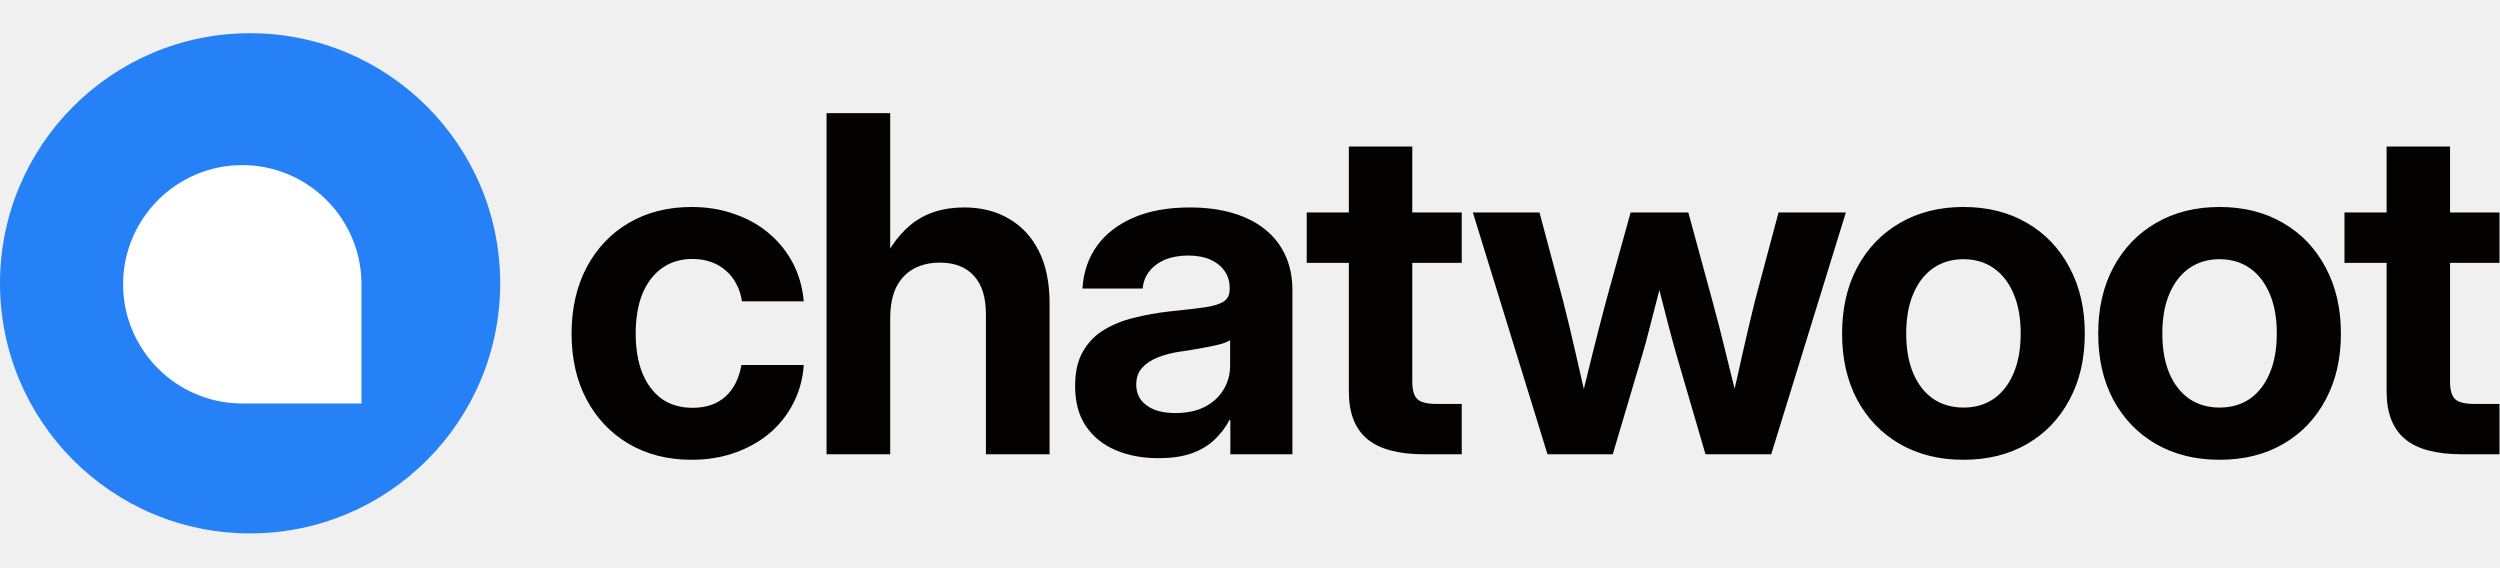
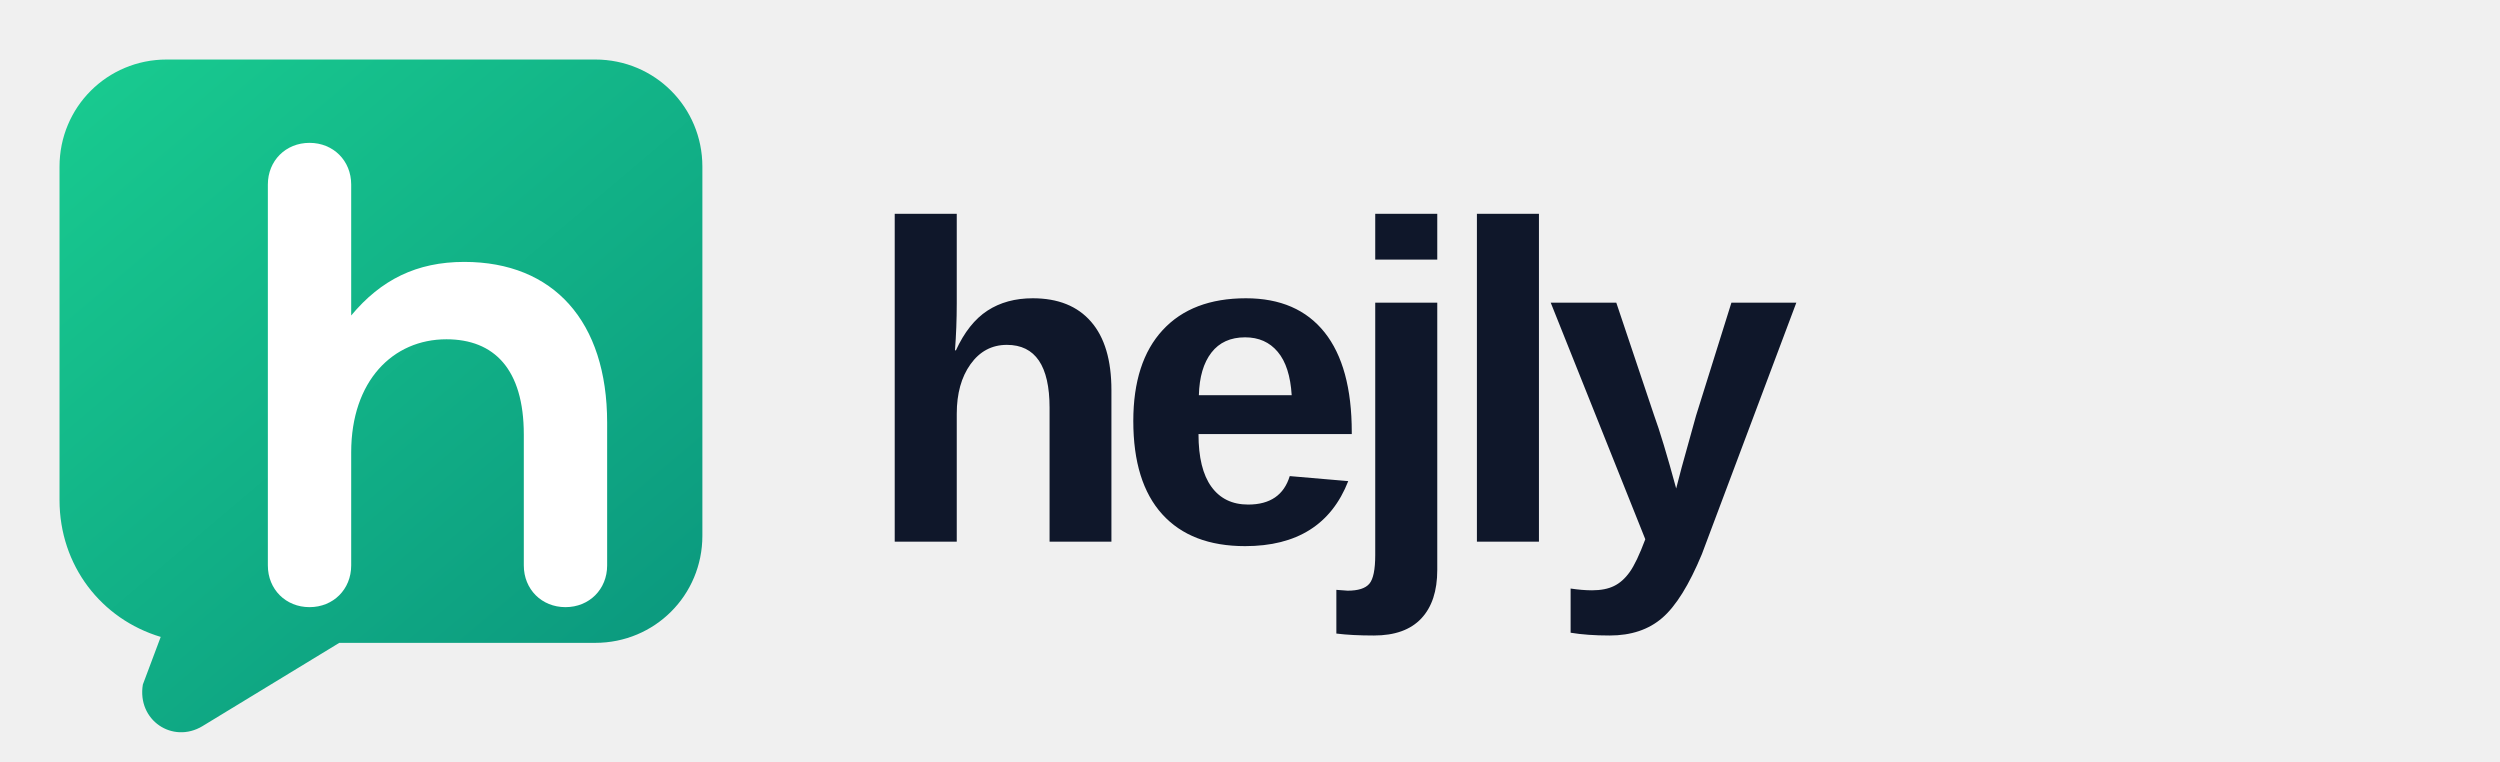
- <svg xmlns="http://www.w3.org/2000/svg" width="2559" height="581" viewBox="0 0 2559 581" fill="none">
-   <path d="M256 546C397.385 546 512 431.385 512 290C512 148.615 397.385 34 256 34C114.615 34 0 148.615 0 290C0 431.385 114.615 546 256 546Z" fill="#2781F6" />
-   <path d="M367 410H247.99C182.388 410 129 356.608 129 290.989C129 225.392 182.388 172 247.992 172C313.612 172 367 225.392 367 290.989V410Z" fill="white" stroke="white" stroke-width="6" />
-   <path d="M707.875 470.625C683.5 470.625 662.016 465.156 643.422 454.219C624.984 443.281 610.609 428.125 600.297 408.75C590.141 389.375 585.062 366.953 585.062 341.484C585.062 316.016 590.141 293.516 600.297 273.984C610.609 254.453 624.984 239.219 643.422 228.281C662.016 217.344 683.5 211.875 707.875 211.875C723.812 211.875 738.5 214.297 751.938 219.141C765.531 223.828 777.328 230.469 787.328 239.062C797.484 247.656 805.609 257.812 811.703 269.531C817.797 281.25 821.469 294.219 822.719 308.438H759.438C758.5 301.875 756.625 296.016 753.812 290.859C751.156 285.547 747.641 281.016 743.266 277.266C739.047 273.359 734.047 270.391 728.266 268.359C722.641 266.172 716.156 265.078 708.812 265.078C696.781 265.078 686.391 268.203 677.641 274.453C668.891 280.703 662.172 289.531 657.484 300.938C652.953 312.344 650.688 325.859 650.688 341.484C650.688 356.953 652.953 370.391 657.484 381.797C662.172 393.203 668.812 402.031 677.406 408.281C686.156 414.375 696.625 417.422 708.812 417.422C716.156 417.422 722.641 416.406 728.266 414.375C733.891 412.344 738.734 409.453 742.797 405.703C747.016 401.797 750.453 397.188 753.109 391.875C755.766 386.406 757.719 380.312 758.969 373.594H822.719C821.781 387.656 818.266 400.625 812.172 412.5C806.234 424.219 798.188 434.453 788.031 443.203C777.875 451.797 766 458.516 752.406 463.359C738.812 468.203 723.969 470.625 707.875 470.625ZM911.209 326.484V465H846.053V115.781H911.209V281.25H898.319C906.288 259.375 917.459 242.422 931.834 230.391C946.366 218.359 964.725 212.344 986.913 212.344C1004.41 212.344 1019.65 216.172 1032.62 223.828C1045.74 231.328 1055.98 242.344 1063.32 256.875C1070.66 271.406 1074.33 289.141 1074.33 310.078V465H1009.18V321.562C1009.18 304.219 1005.04 291.094 996.756 282.188C988.631 273.281 977.069 268.828 962.069 268.828C952.069 268.828 943.241 270.859 935.584 274.922C927.928 278.984 921.913 285.234 917.538 293.672C913.319 302.109 911.209 313.047 911.209 326.484ZM1185.79 468.984C1169.39 468.984 1154.78 466.25 1141.97 460.781C1129.15 455.312 1119 447.109 1111.5 436.172C1104.15 425.234 1100.48 411.562 1100.48 395.156C1100.48 381.094 1103.06 369.453 1108.22 360.234C1113.53 350.859 1120.64 343.438 1129.54 337.969C1138.61 332.344 1149 328.125 1160.72 325.312C1172.43 322.344 1184.62 320.156 1197.28 318.75C1212.59 317.188 1224.7 315.781 1233.61 314.531C1242.51 313.125 1248.92 311.094 1252.83 308.438C1256.73 305.781 1258.68 301.719 1258.68 296.25V294.609C1258.68 288.047 1256.97 282.344 1253.53 277.5C1250.09 272.5 1245.25 268.594 1239 265.781C1232.75 262.969 1225.17 261.562 1216.26 261.562C1207.36 261.562 1199.47 262.969 1192.59 265.781C1185.87 268.594 1180.48 272.578 1176.42 277.734C1172.51 282.734 1170.25 288.594 1169.62 295.312H1107.98C1109.08 278.438 1114.08 263.828 1122.98 251.484C1132.04 239.141 1144.54 229.531 1160.48 222.656C1176.58 215.781 1195.72 212.344 1217.9 212.344C1234.47 212.344 1249.23 214.297 1262.2 218.203C1275.33 222.109 1286.34 227.734 1295.25 235.078C1304.31 242.422 1311.18 251.328 1315.87 261.797C1320.56 272.109 1322.9 283.75 1322.9 296.719V465H1259.39V430.078H1258.45C1254.23 437.891 1248.92 444.766 1242.51 450.703C1236.26 456.484 1228.45 461.016 1219.08 464.297C1209.86 467.422 1198.76 468.984 1185.79 468.984ZM1203.14 422.812C1214.86 422.812 1224.86 420.703 1233.14 416.484C1241.58 412.109 1247.98 406.25 1252.36 398.906C1256.89 391.562 1259.15 383.281 1259.15 374.062V348.281C1257.12 349.531 1254.39 350.703 1250.95 351.797C1247.67 352.734 1243.68 353.672 1239 354.609C1234.47 355.547 1229.47 356.484 1224 357.422C1218.68 358.359 1213.14 359.219 1207.36 360C1199.23 361.25 1191.81 363.203 1185.09 365.859C1178.37 368.516 1172.98 372.109 1168.92 376.641C1165.01 381.016 1163.06 386.719 1163.06 393.75C1163.06 399.688 1164.7 404.922 1167.98 409.453C1171.42 413.828 1176.11 417.188 1182.04 419.531C1187.98 421.719 1195.01 422.812 1203.14 422.812ZM1496.24 217.5V269.062H1337.57V217.5H1496.24ZM1380.69 150H1445.61V390.703C1445.61 399.297 1447.33 405.234 1450.77 408.516C1454.21 411.797 1460.69 413.438 1470.22 413.438C1474.13 413.438 1478.66 413.438 1483.82 413.438C1489.13 413.438 1493.27 413.438 1496.24 413.438V465C1492.02 465 1486.32 465 1479.13 465C1472.1 465 1464.99 465 1457.8 465C1431.39 465 1411.94 459.766 1399.44 449.297C1386.94 438.828 1380.69 422.656 1380.69 400.781V150ZM1584.03 465L1507.62 217.5H1575.82L1599.73 307.031C1604.26 324.688 1608.63 342.891 1612.85 361.641C1617.07 380.391 1621.29 398.828 1625.51 416.953H1616.6C1621.13 398.828 1625.67 380.391 1630.2 361.641C1634.88 342.891 1639.57 324.688 1644.26 307.031L1669.1 217.5H1728.17L1752.54 307.031C1757.38 324.688 1762.07 342.891 1766.6 361.641C1771.13 380.391 1775.67 398.828 1780.2 416.953H1771.06C1775.43 398.828 1779.65 380.391 1783.71 361.641C1787.93 342.891 1792.23 324.688 1796.6 307.031L1820.51 217.5H1889.42L1813.01 465H1745.74L1716.45 364.688C1713.63 354.844 1710.9 344.844 1708.24 334.688C1705.59 324.375 1702.93 314.062 1700.28 303.75C1697.78 293.281 1695.12 282.969 1692.31 272.812H1704.96C1702.31 282.969 1699.57 293.281 1696.76 303.75C1694.1 314.062 1691.45 324.375 1688.79 334.688C1686.29 344.844 1683.56 354.844 1680.59 364.688L1650.82 465H1584.03ZM2009.78 470.625C1985.09 470.625 1963.38 465.234 1944.62 454.453C1926.03 443.672 1911.5 428.594 1901.03 409.219C1890.72 389.844 1885.56 367.266 1885.56 341.484C1885.56 315.703 1890.72 293.125 1901.03 273.75C1911.5 254.219 1926.03 239.062 1944.62 228.281C1963.38 217.344 1985.09 211.875 2009.78 211.875C2034.62 211.875 2056.34 217.344 2074.94 228.281C2093.53 239.062 2107.98 254.219 2118.3 273.75C2128.77 293.125 2134 315.703 2134 341.484C2134 367.266 2128.77 389.844 2118.3 409.219C2107.98 428.594 2093.53 443.672 2074.94 454.453C2056.34 465.234 2034.62 470.625 2009.78 470.625ZM2009.78 417.188C2021.66 417.188 2031.97 414.219 2040.72 408.281C2049.47 402.188 2056.27 393.438 2061.11 382.031C2065.95 370.625 2068.38 357.109 2068.38 341.484C2068.38 325.547 2065.95 311.953 2061.11 300.703C2056.27 289.297 2049.47 280.547 2040.72 274.453C2031.97 268.359 2021.66 265.312 2009.78 265.312C1998.06 265.312 1987.75 268.359 1978.84 274.453C1970.09 280.547 1963.3 289.297 1958.45 300.703C1953.61 311.953 1951.19 325.547 1951.19 341.484C1951.19 357.266 1953.61 370.859 1958.45 382.266C1963.3 393.516 1970.09 402.188 1978.84 408.281C1987.75 414.219 1998.06 417.188 2009.78 417.188ZM2271.94 470.625C2247.26 470.625 2225.54 465.234 2206.79 454.453C2188.19 443.672 2173.66 428.594 2163.19 409.219C2152.88 389.844 2147.72 367.266 2147.72 341.484C2147.72 315.703 2152.88 293.125 2163.19 273.75C2173.66 254.219 2188.19 239.062 2206.79 228.281C2225.54 217.344 2247.26 211.875 2271.94 211.875C2296.79 211.875 2318.51 217.344 2337.1 228.281C2355.69 239.062 2370.15 254.219 2380.46 273.75C2390.93 293.125 2396.16 315.703 2396.16 341.484C2396.16 367.266 2390.93 389.844 2380.46 409.219C2370.15 428.594 2355.69 443.672 2337.1 454.453C2318.51 465.234 2296.79 470.625 2271.94 470.625ZM2271.94 417.188C2283.82 417.188 2294.13 414.219 2302.88 408.281C2311.63 402.188 2318.43 393.438 2323.27 382.031C2328.12 370.625 2330.54 357.109 2330.54 341.484C2330.54 325.547 2328.12 311.953 2323.27 300.703C2318.43 289.297 2311.63 280.547 2302.88 274.453C2294.13 268.359 2283.82 265.312 2271.94 265.312C2260.22 265.312 2249.91 268.359 2241.01 274.453C2232.26 280.547 2225.46 289.297 2220.62 300.703C2215.77 311.953 2213.35 325.547 2213.35 341.484C2213.35 357.266 2215.77 370.859 2220.62 382.266C2225.46 393.516 2232.26 402.188 2241.01 408.281C2249.91 414.219 2260.22 417.188 2271.94 417.188ZM2558.48 217.5V269.062H2399.81V217.5H2558.48ZM2442.93 150H2507.86V390.703C2507.86 399.297 2509.57 405.234 2513.01 408.516C2516.45 411.797 2522.93 413.438 2532.47 413.438C2536.37 413.438 2540.9 413.438 2546.06 413.438C2551.37 413.438 2555.51 413.438 2558.48 413.438V465C2554.26 465 2548.56 465 2541.37 465C2534.34 465 2527.23 465 2520.04 465C2493.64 465 2474.18 459.766 2461.68 449.297C2449.18 438.828 2442.93 422.656 2442.93 400.781V150Z" fill="#040101" />
+ <svg xmlns="http://www.w3.org/2000/svg" viewBox="0 0 420 128" role="img" aria-label="Hejly">
+   <defs>
+     <linearGradient id="g" x1="20" y1="12" x2="108" y2="116" gradientUnits="userSpaceOnUse">
+       <stop offset="0" stop-color="#18C98F" />
+       <stop offset="1" stop-color="#0B987E" />
+     </linearGradient>
+   </defs>
+   <path fill="url(#g)" d="M28 10h72c10 0 18 8 18 18v62c0 10-8 18-18 18H57l-23 14c-5 3-11-1-10-7l3-8C17 104 10 95 10 84V28c0-10 8-18 18-18z" />
+   <path fill="#fff" d="M45 31c0-4 3-7 7-7s7 3 7 7v22c5-6 11-9 19-9 15 0 24 10 24 27v24c0 4-3 7-7 7s-7-3-7-7V73c0-11-5-16-13-16-9 0-16 7-16 19v19c0 4-3 7-7 7s-7-3-7-7V31z" />
+   <text x="145" y="91" fill="#0F172A" font-family="Arial, Helvetica, sans-serif" font-size="76" font-weight="700" letter-spacing="-4">hejly</text>
</svg>
